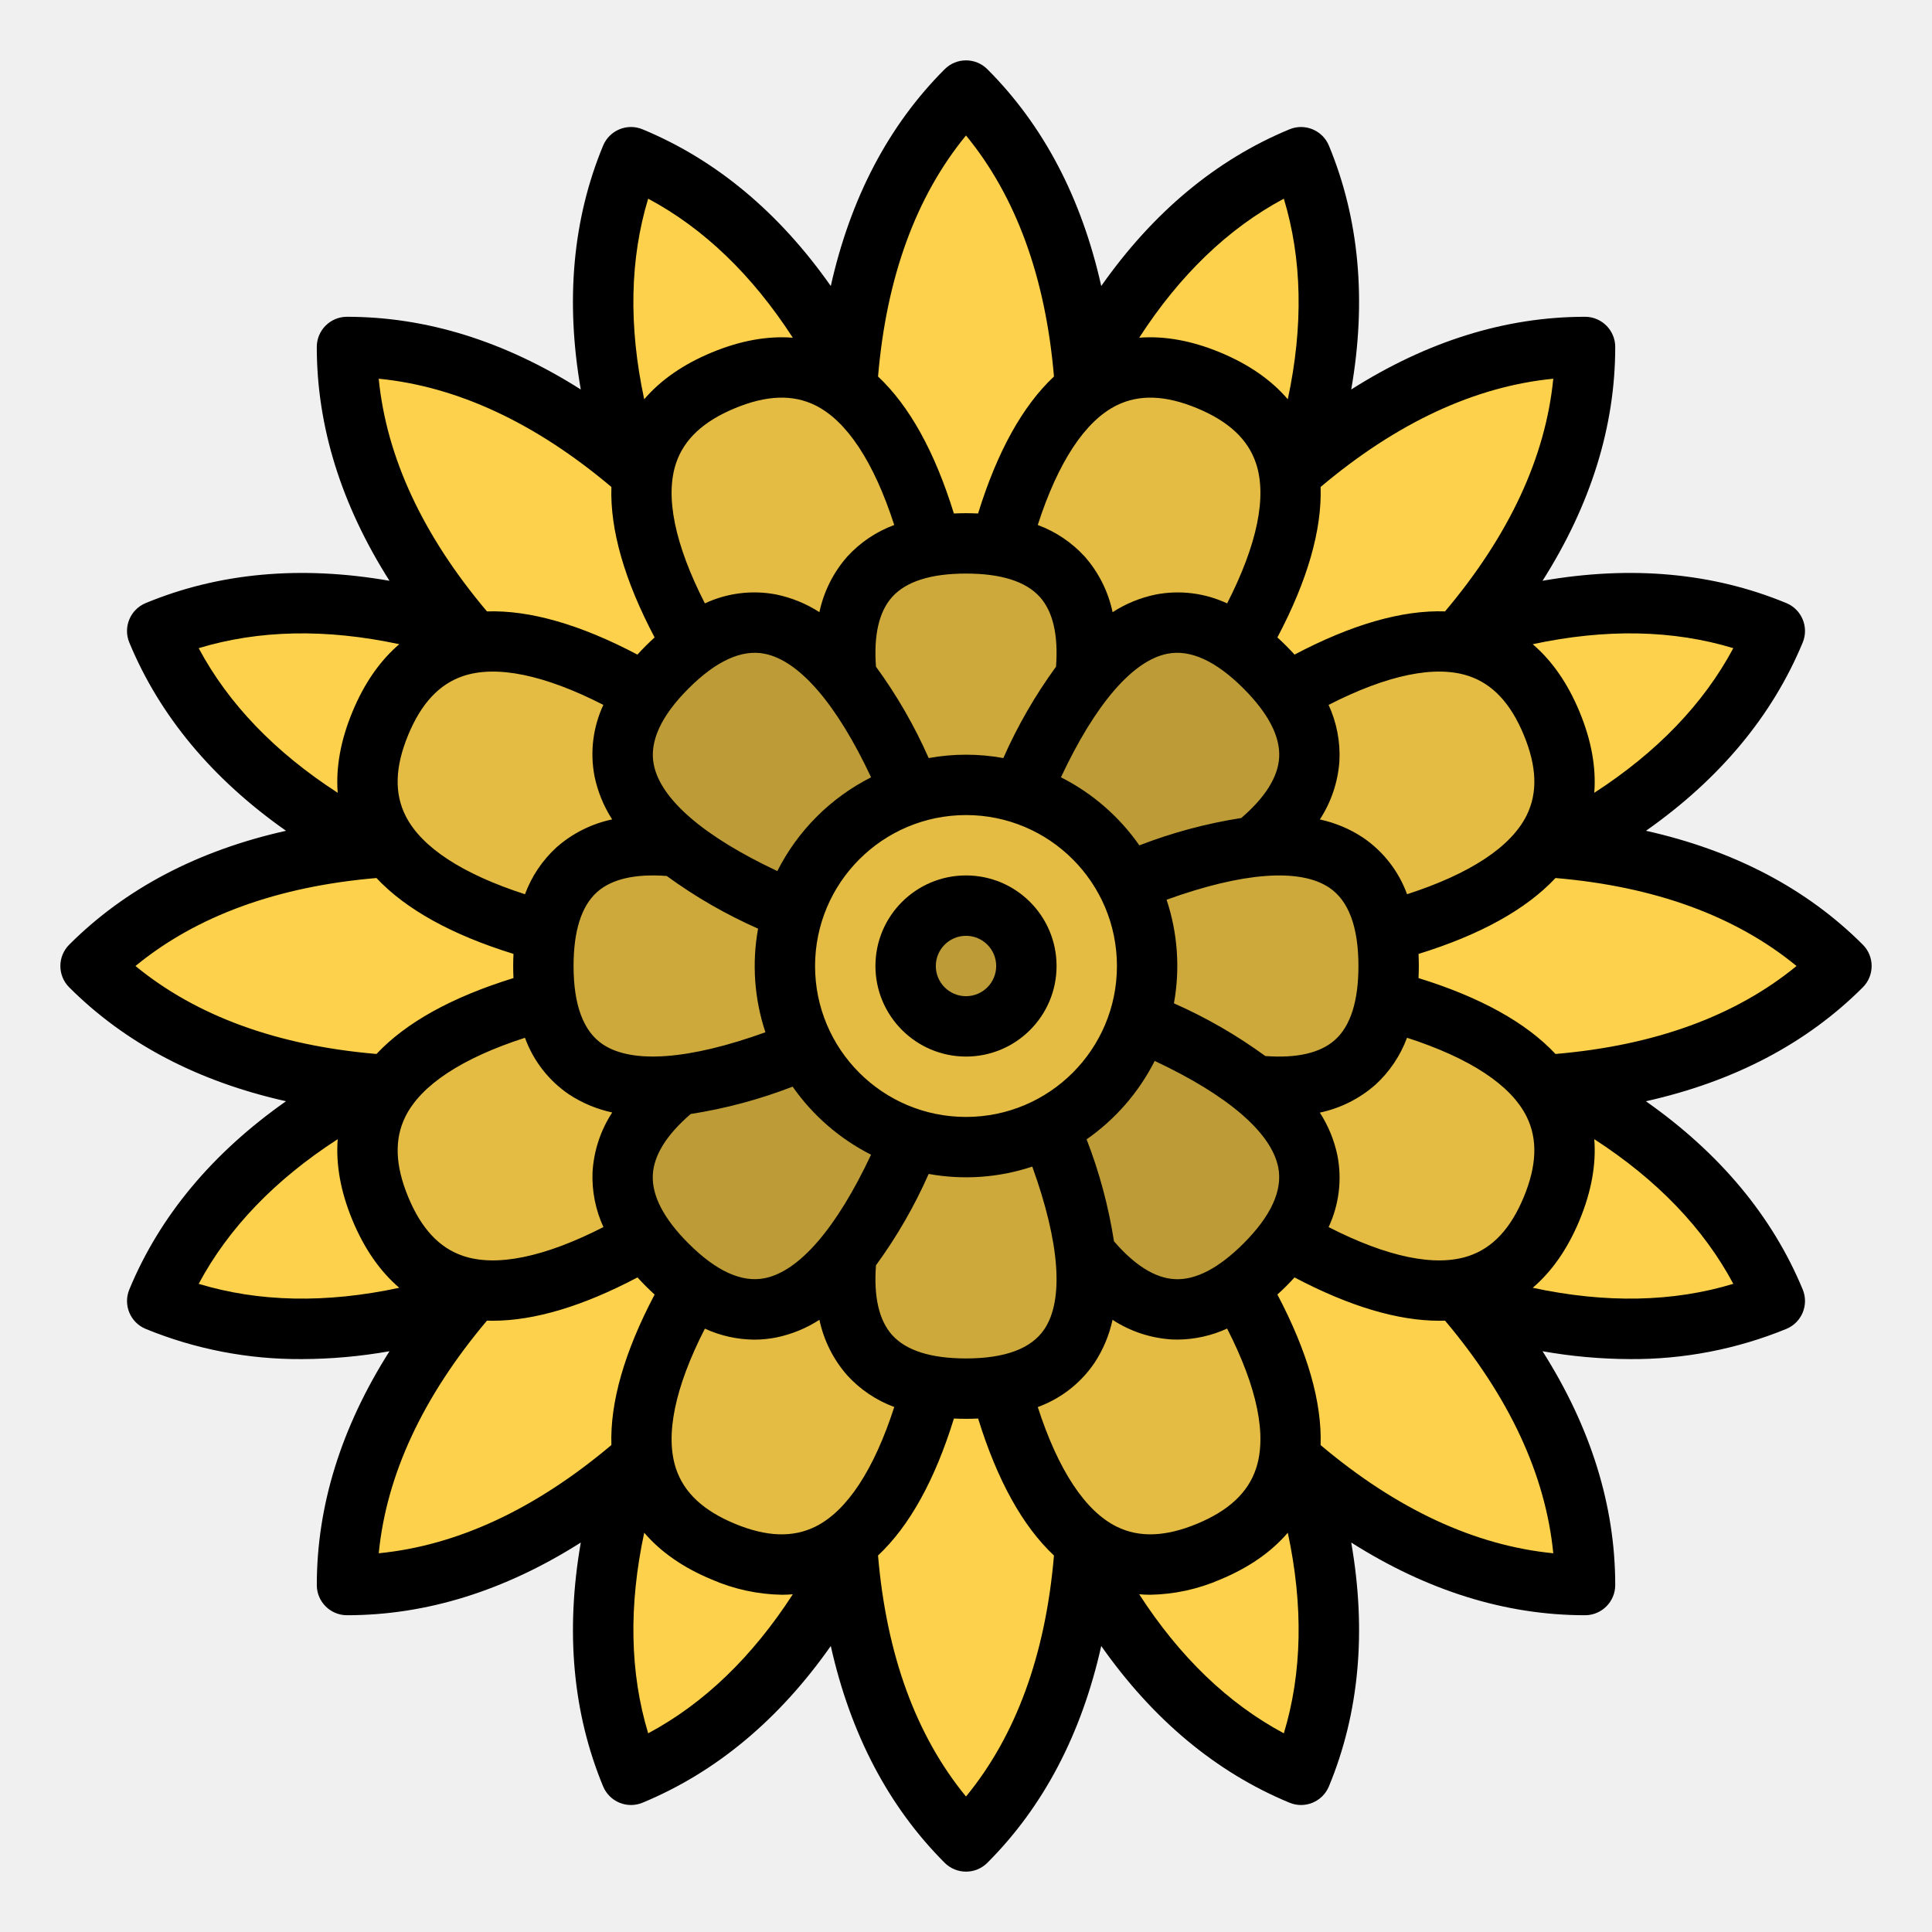
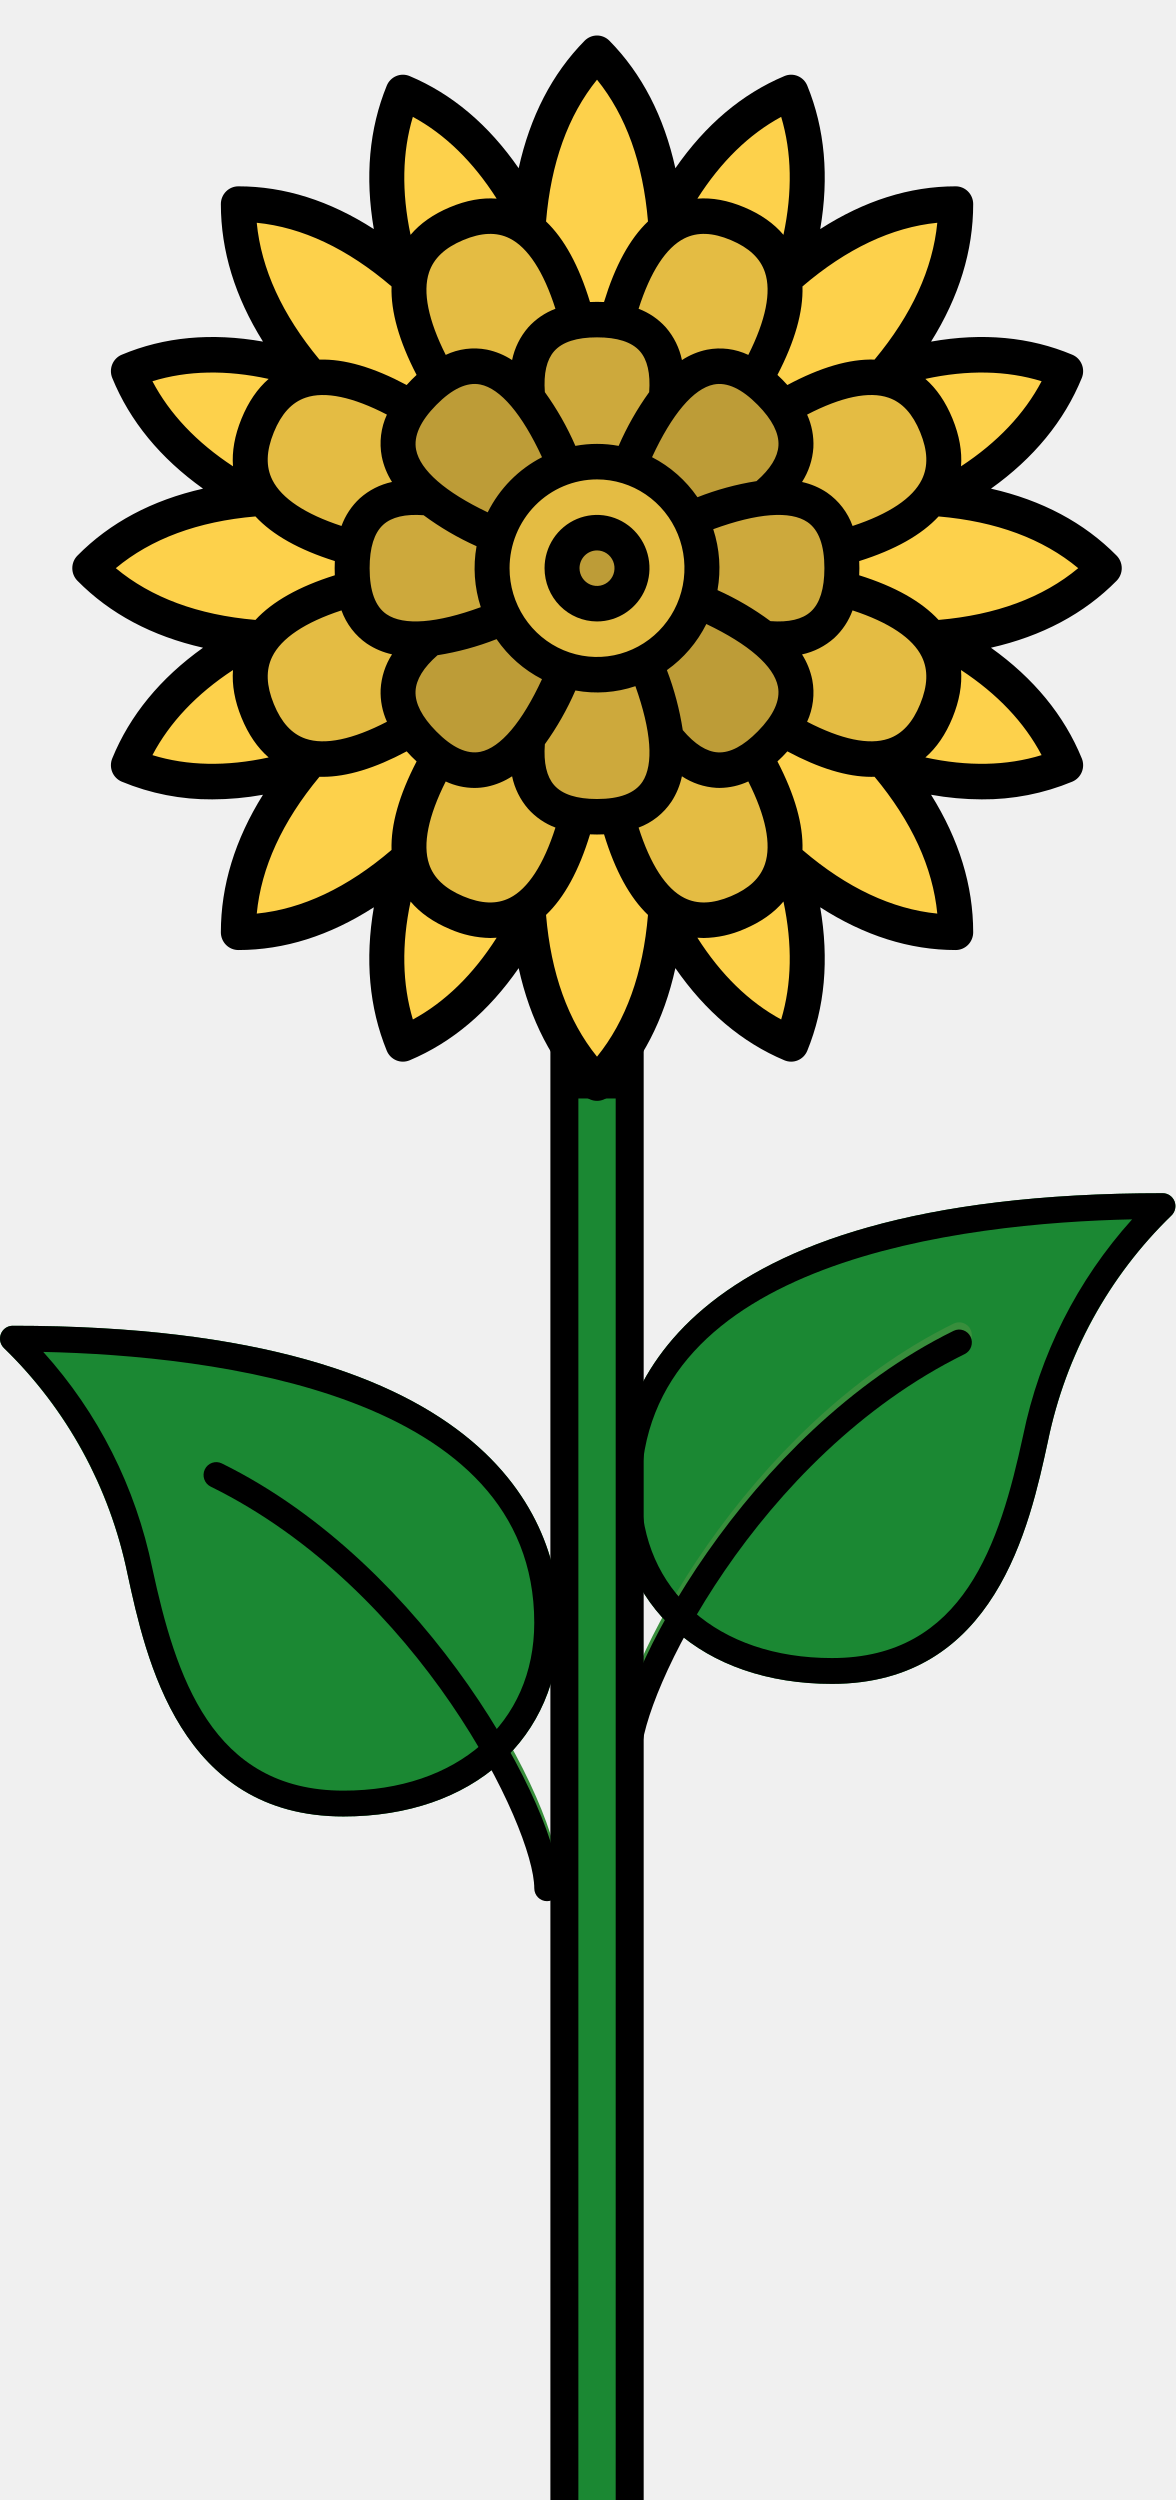
- <svg xmlns="http://www.w3.org/2000/svg" id="Filled" height="70px" viewBox="0 0 512 512" width="70px">
-   <g fill="#fdd14b">
-     <path d="m256 256s-72-160 0-232c72 72 0 232 0 232z" />
-     <path d="m256 256s62.225-164.049 164.049-164.049c0 101.824-164.049 164.049-164.049 164.049z" />
-     <path d="m256 256s160-72 232 0c-72 72-232 0-232 0z" />
-     <path d="m256 256s164.049 62.225 164.049 164.049c-101.824 0-164.049-164.049-164.049-164.049z" />
-     <path d="m256 256s72 160 0 232c-72-72 0-232 0-232z" />
-     <path d="m256 256s-62.225 164.049-164.049 164.049c0-101.824 164.049-164.049 164.049-164.049z" />
-     <path d="m256 256s-160 72-232 0c72-72 232 0 232 0z" />
-     <path d="m256 256s-164.049-62.225-164.049-164.049c101.824 0 164.049 164.049 164.049 164.049z" />
-     <path d="m256 256s-127.749-120.268-88.783-214.34c94.073 38.966 88.783 214.34 88.783 214.34z" />
-     <path d="m256 256s-5.29-175.374 88.783-214.34c38.966 94.072-88.783 214.34-88.783 214.34z" />
-     <path d="m256 256s120.268-127.749 214.34-88.783c-38.966 94.073-214.34 88.783-214.34 88.783z" />
-     <path d="m256 256s175.374-5.29 214.34 88.783c-94.072 38.966-214.34-88.783-214.34-88.783z" />
-     <path d="m256 256s127.749 120.268 88.783 214.34c-94.073-38.966-88.783-214.34-88.783-214.34z" />
-     <path d="m256 256s5.29 175.374-88.783 214.34c-38.966-94.072 88.783-214.34 88.783-214.34z" />
-     <path d="m256 256s-120.268 127.749-214.34 88.783c38.966-94.073 214.34-88.783 214.34-88.783z" />
-     <path d="m256 256s-175.374 5.29-214.34-88.783c94.072-38.966 214.34 88.783 214.34 88.783z" />
+ <svg xmlns="http://www.w3.org/2000/svg" width="63" height="134" viewBox="0 0 63 134" fill="none">
+   <g clip-path="url(#clip0)">
+     <path d="M62.95 64.382C62.845 64.124 62.596 63.955 62.32 63.955C35.865 63.955 33.002 75.087 33.002 79.874C33.002 86.084 37.66 90.256 44.593 90.256C53.349 90.256 55.183 81.798 56.167 77.254C57.125 72.627 59.437 68.404 62.801 65.135C62.996 64.937 63.055 64.641 62.95 64.382Z" fill="#1B8833" />
+     <path d="M33.683 94.409C33.306 94.409 33.001 94.099 33.001 93.717C33.001 89.601 40.03 76.397 51.113 70.945C51.452 70.779 51.86 70.922 52.024 71.266C52.187 71.611 52.047 72.025 51.707 72.191C40.516 77.697 34.365 90.482 34.365 93.717C34.365 94.099 34.059 94.409 33.683 94.409Z" fill="#388E3C" />
+     <path d="M44.593 90.256C37.66 90.256 33.002 86.084 33.002 79.874C33.002 75.087 35.859 63.955 62.32 63.955C62.598 63.955 62.849 64.128 62.953 64.389C63.056 64.652 62.992 64.953 62.792 65.148C59.413 68.42 57.123 72.605 56.17 77.247C55.184 81.798 53.351 90.256 44.593 90.256ZM60.682 65.357C51.624 65.552 34.365 67.548 34.365 79.874C34.365 85.256 38.475 88.872 44.593 88.872C51.663 88.872 53.587 82.722 54.836 76.957C55.731 72.601 57.741 68.621 60.682 65.357Z" fill="black" />
+     <path d="M33.683 94.797C33.306 94.797 33.001 94.487 33.001 94.105C33.001 89.989 40.03 76.784 51.113 71.333C51.452 71.167 51.859 71.309 52.024 71.653C52.187 71.997 52.047 72.411 51.707 72.578C40.516 78.084 34.365 90.87 34.365 94.105C34.365 94.487 34.059 94.797 33.683 94.797Z" fill="black" />
  </g>
-   <path d="m256 256s124.6-138.2 155.212-64.291-155.212 64.291-155.212 64.291z" fill="#e4bc43" />
-   <path d="m256 256s185.826-9.62 155.212 64.291-155.212-64.291-155.212-64.291z" fill="#e4bc43" />
-   <path d="m256 256s138.2 124.6 64.291 155.212-64.291-155.212-64.291-155.212z" fill="#e4bc43" />
-   <path d="m256 256s9.62 185.826-64.291 155.212 64.291-155.212 64.291-155.212z" fill="#e4bc43" />
-   <path d="m256 257.963s-124.6 138.2-155.212 64.291 155.212-64.291 155.212-64.291z" fill="#e4bc43" />
-   <path d="m256 257.963s-185.826 9.62-155.212-64.29 155.212 64.29 155.212 64.29z" fill="#e4bc43" />
-   <path d="m256 256s-138.2-124.6-64.291-155.212 64.291 155.212 64.291 155.212z" fill="#e4bc43" />
-   <path d="m256 256s-9.62-185.826 64.291-155.212-64.291 155.212-64.291 155.212z" fill="#e4bc43" />
-   <path d="m256 256s-72-112 0-112 0 112 0 112z" fill="#cda93c" />
-   <path d="m256 256s28.284-130.108 79.2-79.2-79.2 79.2-79.2 79.2z" fill="#bd9c37" />
-   <path d="m256 256s112-72 112 0-112 0-112 0z" fill="#cda93c" />
-   <path d="m256 256s130.108 28.284 79.2 79.2-79.2-79.2-79.2-79.2z" fill="#bd9c37" />
-   <path d="m256 256s72 112 0 112 0-112 0-112z" fill="#cda93c" />
-   <path d="m256 256s-28.284 130.108-79.2 79.2 79.2-79.2 79.2-79.2z" fill="#bd9c37" />
-   <path d="m256 256s-112 72-112 0 112 0 112 0z" fill="#cda93c" />
-   <path d="m256 256s-130.108-28.284-79.2-79.2 79.2 79.2 79.2 79.2z" fill="#bd9c37" />
-   <circle cx="256" cy="256" fill="#e4bc43" r="48" />
-   <circle cx="256" cy="256" fill="#bd9c37" r="16" />
-   <path d="m75.8 291.835c-19.546 13.74-33.478 30.455-41.527 49.886a8 8 0 0 0 4.33 10.452 107.306 107.306 0 0 0 41.442 8 135.019 135.019 0 0 0 23.177-2.084c-12.8 20.167-19.267 40.923-19.267 61.963a8 8 0 0 0 8 8c21.04 0 41.8-6.472 61.963-19.266-4.1 23.528-2.135 45.191 5.912 64.618a7.991 7.991 0 0 0 10.453 4.329c19.433-8.048 36.145-21.981 49.884-41.526 5.213 23.31 15.3 42.575 30.18 57.453a8 8 0 0 0 11.314 0c14.879-14.879 24.965-34.146 30.177-57.457 13.74 19.547 30.453 33.481 49.887 41.53a7.991 7.991 0 0 0 10.453-4.329c8.047-19.427 10.013-41.09 5.912-64.618 20.167 12.793 40.934 19.266 61.963 19.266a8 8 0 0 0 8-8c0-21.039-6.472-41.8-19.266-61.963a134.99 134.99 0 0 0 23.176 2.084 107.332 107.332 0 0 0 41.442-8 8 8 0 0 0 4.33-10.452c-8.049-19.431-22.006-36.138-41.554-49.878 23.322-5.21 42.6-15.3 57.48-30.186a8 8 0 0 0 0-11.314c-14.879-14.879-34.147-24.964-57.458-30.177 19.548-13.739 33.482-30.453 41.532-49.887a8 8 0 0 0 -4.33-10.452c-19.426-8.048-41.089-10.014-64.619-5.913 12.8-20.167 19.267-40.923 19.267-61.963a8 8 0 0 0 -8-8c-21.04 0-41.8 6.472-61.963 19.267 4.1-23.529 2.135-45.192-5.912-64.619a8 8 0 0 0 -10.453-4.329c-19.432 8.048-36.145 21.981-49.884 41.526-5.213-23.31-15.3-42.575-30.18-57.453a8 8 0 0 0 -11.314 0c-14.878 14.878-24.968 34.144-30.18 57.453-13.739-19.545-30.452-33.477-49.884-41.526a8 8 0 0 0 -10.457 4.33c-8.047 19.427-10.013 41.09-5.912 64.619-20.166-12.8-40.923-19.267-61.963-19.267a8 8 0 0 0 -8 8c0 21.041 6.471 41.8 19.266 61.964-23.529-4.1-45.191-2.136-64.618 5.912a8 8 0 0 0 -4.33 10.452c8.05 19.434 21.984 36.147 41.531 49.887-23.31 5.212-42.578 15.3-57.457 30.177a8 8 0 0 0 0 11.314c14.878 14.877 34.145 24.965 57.457 30.177zm-23.147 48.394c7.881-14.748 20.224-27.587 36.846-38.338-.524 6.725.766 13.9 3.9 21.462s7.289 13.54 12.412 17.925c-19.356 4.149-37.16 3.805-53.158-1.049zm104.9-134.514a33.6 33.6 0 0 0 4.679 11.439 32.391 32.391 0 0 0 -14.728 7.377 31.773 31.773 0 0 0 -8.378 12.453c-16.542-5.343-27.377-12.407-31.6-20.7-3.065-6.019-2.852-13.056.651-21.513 3.47-8.377 8.233-13.484 14.562-15.61 8.838-2.971 21.588-.322 37.158 7.641a30.9 30.9 0 0 0 -2.343 18.913zm98.447 10.285a40 40 0 1 1 -40 40 40.045 40.045 0 0 1 40-40zm-19.567-57.8c3.7-4.113 10.279-6.2 19.567-6.2s15.871 2.086 19.567 6.2c3.479 3.872 4.917 10.086 4.29 18.483a130.418 130.418 0 0 0 -13.964 24.211 55.26 55.26 0 0 0 -19.783 0 130.37 130.37 0 0 0 -13.968-24.217c-.626-8.395.813-14.607 4.291-18.477zm115.657 28.605c15.61-7.987 28.4-10.629 37.239-7.62 6.294 2.139 11.034 7.238 14.492 15.586 3.464 8.363 3.711 15.331.757 21.3-4.138 8.363-15.029 15.523-31.692 20.909a30.912 30.912 0 0 0 -11.716-15.037 33.567 33.567 0 0 0 -11.393-4.778 32.425 32.425 0 0 0 5.182-15.467 31.721 31.721 0 0 0 -2.869-14.893zm2.356 119.48a33.569 33.569 0 0 0 -4.675-11.432 32.379 32.379 0 0 0 14.767-7.423 31.792 31.792 0 0 0 8.336-12.416c16.669 5.386 27.565 12.548 31.7 20.913 2.954 5.971 2.707 12.939-.757 21.3s-8.233 13.484-14.562 15.61c-8.84 2.97-21.589.321-37.158-7.642a30.9 30.9 0 0 0 2.349-18.91zm-2.187-71.051c5.141 3.445 7.741 10.431 7.741 20.766 0 9.272-2.079 15.851-6.18 19.55-3.869 3.49-10.089 4.937-18.5 4.309a130.428 130.428 0 0 0 -24.215-13.967 55.59 55.59 0 0 0 -1.944-27.456c20.129-7.266 35.288-8.436 43.098-3.202zm-22.72 94.3c-6.553 6.553-12.67 9.742-18.184 9.454-5.207-.264-10.63-3.64-16.138-10.034a130.33 130.33 0 0 0 -7.253-27.017 56.368 56.368 0 0 0 18.042-20.781c19.382 9.1 30.922 18.99 32.743 28.22 1.196 6.073-1.902 12.855-9.21 20.163zm9.448-128.782c-.306 5.177-3.687 10.561-10.038 16.027a130.537 130.537 0 0 0 -27.007 7.251 56.383 56.383 0 0 0 -20.781-18.041c9.094-19.378 18.982-30.915 28.212-32.741 6.07-1.2 12.855 1.9 20.166 9.208 6.597 6.602 9.775 12.757 9.448 18.301zm-62.221 151.5c-3.444 5.148-10.431 7.748-20.766 7.748-9.287 0-15.871-2.086-19.567-6.2-3.479-3.872-4.918-10.086-4.29-18.483a130.417 130.417 0 0 0 13.965-24.211 55.59 55.59 0 0 0 27.456-1.944c7.266 20.128 8.436 35.285 3.202 43.097zm-45.927-46.253c-9.1 19.382-18.99 30.922-28.22 32.743-6.067 1.2-12.85-1.9-20.158-9.21-6.538-6.532-9.72-12.632-9.461-18.132.25-5.218 3.633-10.656 10.045-16.179a130.433 130.433 0 0 0 27.011-7.248 56.386 56.386 0 0 0 20.783 18.033zm-24.839-75.16c-19.383-9.1-30.924-18.99-32.744-28.22-1.2-6.068 1.9-12.85 9.21-20.158 7.29-7.291 14.056-10.4 20.112-9.219 9.229 1.789 19.158 13.343 28.269 32.751a56.355 56.355 0 0 0 -24.847 24.846zm-29.314 1.3a130.372 130.372 0 0 0 24.212 13.965 55.59 55.59 0 0 0 1.944 27.456c-20.127 7.266-35.286 8.441-43.095 3.2-5.147-3.439-7.747-10.425-7.747-20.76 0-9.287 2.086-15.871 6.2-19.567 3.871-3.478 10.083-4.917 18.481-4.291zm-25.85 57.913a33.615 33.615 0 0 0 11.408 4.762 32.353 32.353 0 0 0 -5.216 15.813 31.816 31.816 0 0 0 2.888 14.561c-15.623 7.991-28.427 10.632-37.263 7.618-6.282-2.146-11.015-7.242-14.469-15.58-3.464-8.364-3.711-15.333-.756-21.305 4.139-8.361 15.03-15.521 31.691-20.9a30.906 30.906 0 0 0 11.712 15.034zm11.194 92.893c-20.174 17.01-40.862 26.644-61.66 28.688 2.043-20.8 11.674-41.48 28.679-61.65.5.016 1 .028 1.513.028 11.058 0 23.905-3.847 38.379-11.483.71.776 1.439 1.55 2.211 2.323s1.552 1.506 2.33 2.217c-7.982 15.141-11.824 28.49-11.457 39.88zm9.746 76.4c-4.855-16-5.2-33.8-1.05-53.156 4.385 5.122 10.368 9.281 17.926 12.412a48.521 48.521 0 0 0 18.549 4.026c.978 0 1.944-.051 2.9-.126-10.752 16.62-23.585 28.967-38.33 36.846zm44.3-54.769c-5.97 2.953-12.939 2.707-21.3-.757s-13.466-8.217-15.6-14.529c-2.987-8.837-.35-21.6 7.622-37.187a31.969 31.969 0 0 0 13.09 2.916 30.007 30.007 0 0 0 5.83-.575 33.58 33.58 0 0 0 11.44-4.68 32.372 32.372 0 0 0 7.378 14.728 31.78 31.78 0 0 0 12.454 8.38c-5.39 16.672-12.552 27.568-20.917 31.706zm39.924 71.524c-13.257-16.149-21.075-37.59-23.313-63.876 8.318-7.8 15.052-19.945 20.113-36.3 1.048.046 2.11.078 3.2.078s2.162-.028 3.213-.075c5.058 16.349 11.787 28.5 20.1 36.3-2.235 26.287-10.053 47.725-23.313 63.873zm19.021-103.217a30.91 30.91 0 0 0 15.034-11.716 33.568 33.568 0 0 0 4.78-11.4 32.367 32.367 0 0 0 15.709 5.2q.756.037 1.511.038a32.16 32.16 0 0 0 13.145-2.922c7.98 15.6 10.617 28.37 7.626 37.21-2.135 6.309-7.237 11.059-15.6 14.522s-15.3 3.711-21.268.774c-8.37-4.118-15.545-15.024-20.937-31.704zm65.208 86.462c-14.746-7.879-27.578-20.227-38.329-36.845.96.075 1.926.126 2.905.126a48.528 48.528 0 0 0 18.548-4.025c7.558-3.131 13.541-7.29 17.926-12.413 4.148 19.355 3.805 37.16-1.05 53.159zm71.406-47.712c-20.717-2.038-41.345-11.593-61.436-28.48-.075-.063-.149-.129-.224-.193.371-11.394-3.466-24.748-11.452-39.892.778-.711 1.555-1.442 2.33-2.216s1.5-1.544 2.212-2.318c14.484 7.639 27.325 11.478 38.384 11.478.506 0 1.006-.012 1.5-.028 17.009 20.171 26.642 40.857 28.686 61.651zm47.712-71.406c-16 4.855-33.8 5.2-53.156 1.05 5.122-4.385 9.281-10.367 12.412-17.926s4.421-14.734 3.9-21.458c16.617 10.752 28.964 23.589 36.844 38.336zm16.753-84.227c-16.15 13.258-37.591 21.074-63.877 23.312-7.8-8.317-19.945-15.051-36.3-20.111.047-1.049.079-2.111.079-3.2s-.028-2.154-.074-3.2c16.359-5.061 28.506-11.8 36.3-20.115 26.29 2.236 47.725 10.056 63.872 23.314zm-16.755-84.229c-7.88 14.746-20.227 27.579-36.845 38.329.522-6.722-.768-13.893-3.9-21.453s-7.29-13.541-12.413-17.926c19.357-4.149 37.162-3.805 53.16 1.05zm-109.37-42.718c20.174-17.011 40.863-26.645 61.66-28.689-2.043 20.8-11.676 41.484-28.684 61.657-11.393-.369-24.745 3.468-39.883 11.453-.711-.777-1.442-1.554-2.215-2.328s-1.551-1.509-2.328-2.22c7.981-15.136 11.817-28.484 11.45-39.873zm-9.746-76.4c4.855 16 5.2 33.8 1.049 53.156-4.384-5.122-10.367-9.281-17.925-12.412s-14.731-4.421-21.453-3.9c10.751-16.617 23.583-28.965 38.329-36.844zm-44.3 54.769c5.972-2.953 12.941-2.706 21.3.757s13.466 8.217 15.6 14.529c2.987 8.838.349 21.6-7.625 37.195a30.922 30.922 0 0 0 -18.935-2.346 33.567 33.567 0 0 0 -11.422 4.677 32.372 32.372 0 0 0 -7.378-14.728 31.78 31.78 0 0 0 -12.454-8.38c5.385-16.67 12.547-27.565 20.911-31.704zm-39.929-71.522c13.258 16.149 21.075 37.59 23.313 63.876-8.318 7.8-15.052 19.946-20.112 36.305-1.049-.047-2.111-.079-3.2-.079s-2.159.032-3.211.079c-5.058-16.349-11.786-28.5-20.1-36.3 2.234-26.291 10.051-47.733 23.31-63.881zm-19.018 103.227a31.771 31.771 0 0 0 -12.45 8.379 32.382 32.382 0 0 0 -7.378 14.724 33.522 33.522 0 0 0 -11.535-4.7 30.928 30.928 0 0 0 -18.819 2.37c-7.974-15.59-10.612-28.355-7.625-37.193 2.133-6.312 7.236-11.064 15.6-14.529 8.346-3.456 15.3-3.71 21.266-.775 8.371 4.125 15.549 15.037 20.941 31.724zm-65.211-86.474c14.746 7.88 27.579 20.228 38.33 36.846-6.723-.522-13.894.768-21.454 3.9s-13.541 7.29-17.926 12.412c-4.148-19.355-3.805-37.159 1.05-53.158zm-71.406 47.711c20.8 2.044 41.486 11.679 61.66 28.688-.367 11.39 3.469 24.738 11.45 39.873-.777.711-1.553 1.447-2.328 2.221s-1.511 1.553-2.223 2.331c-15.139-7.981-28.487-11.816-39.876-11.448-17.013-20.176-26.639-40.865-28.683-61.665zm-47.712 71.407c16-4.854 33.8-5.2 53.156-1.049-5.123 4.384-9.281 10.367-12.412 17.925s-4.422 14.731-3.9 21.452c-16.618-10.751-28.965-23.583-36.844-38.328zm47.115 60.914c7.794 8.311 19.945 15.04 36.311 20.109-.047 1.05-.079 2.114-.079 3.206s.028 2.154.074 3.2c-16.357 5.06-28.5 11.794-36.3 20.112-26.289-2.236-47.726-10.052-63.874-23.312 16.147-13.258 37.582-21.077 63.868-23.315z" />
-   <path d="m256 280a24 24 0 1 0 -24-24 24.027 24.027 0 0 0 24 24zm0-32a8 8 0 1 1 -8 8 8.009 8.009 0 0 1 8-8z" />
+   <path d="M29.319 101.515C29.695 101.515 30.001 101.205 30.001 100.823C30.001 96.707 22.971 83.503 11.889 78.051C11.55 77.885 11.142 78.028 10.978 78.372C10.815 78.717 10.955 79.131 11.294 79.297C22.486 84.802 28.637 97.588 28.637 100.823C28.637 101.205 28.943 101.515 29.319 101.515Z" fill="#388E3C" />
+   <path d="M0.052 71.488C0.157 71.23 0.406 71.061 0.682 71.061C27.136 71.061 30 82.193 30 86.98C30 93.19 25.342 97.362 18.409 97.362C9.653 97.362 7.819 88.904 6.834 84.359C5.877 79.733 3.564 75.51 0.2 72.241C0.005 72.043 -0.053 71.747 0.052 71.488Z" fill="#1B8833" />
+   <path d="M18.409 97.362C25.342 97.362 30 93.19 30 86.98C30 82.193 27.143 71.061 0.682 71.061C0.404 71.061 0.153 71.234 0.049 71.495C-0.055 71.758 0.009 72.059 0.21 72.254C3.589 75.526 5.879 79.711 6.832 84.353C7.818 88.904 9.65 97.362 18.409 97.362ZM2.319 72.463C11.378 72.658 28.636 74.654 28.636 86.98C28.636 92.362 24.526 95.978 18.409 95.978C11.339 95.978 9.414 89.828 8.165 84.063C7.271 79.707 5.261 75.727 2.319 72.463Z" fill="black" />
+   <path d="M29.319 101.903C29.695 101.903 30.001 101.593 30.001 101.211C30.001 97.095 22.971 83.89 11.889 78.439C11.55 78.273 11.143 78.415 10.978 78.759C10.815 79.103 10.955 79.517 11.294 79.683C22.486 85.19 28.637 97.976 28.637 101.211C28.637 101.593 28.943 101.903 29.319 101.903Z" fill="black" />
+   <path d="M32.001 54.818L32.001 134" stroke="black" stroke-width="5" />
+   <line x1="32.001" y1="134" x2="32.001" y2="58.879" stroke="#1B8833" stroke-width="2" />
+   <path d="M32 30.454C32 30.454 23.562 11.421 32 2.855C40.438 11.421 32 30.454 32 30.454Z" fill="#FDD14B" />
+   <path d="M32 30.454C32 30.454 39.292 10.939 51.224 10.939C51.224 23.052 32 30.454 32 30.454V30.454Z" fill="#FDD14B" />
+   <path d="M32 30.454C32 30.454 50.75 21.889 59.188 30.454C50.75 39.02 32 30.454 32 30.454Z" fill="#FDD14B" />
+   <path d="M32 30.454C32 30.454 51.224 37.857 51.224 49.97C39.292 49.97 32 30.454 32 30.454V30.454Z" fill="#FDD14B" />
+   <path d="M32 30.454C32 30.454 40.438 49.489 32 58.054C23.562 49.489 32 30.454 32 30.454Z" fill="#FDD14B" />
+   <path d="M32 30.454C32 30.454 24.708 49.97 12.775 49.97C12.775 37.857 32 30.454 32 30.454V30.454Z" fill="#FDD14B" />
+   <path d="M32 30.454C32 30.454 13.25 39.02 4.812 30.454C13.25 21.889 32 30.454 32 30.454Z" fill="#FDD14B" />
+   <path d="M32 30.454C32 30.454 12.775 23.052 12.775 10.939C24.708 10.939 32 30.454 32 30.454Z" fill="#FDD14B" />
+   <path d="M32 30.454C32 30.454 17.029 16.147 21.596 4.956C32.62 9.592 32 30.454 32 30.454Z" fill="#FDD14B" />
+   <path d="M32 30.454C32 30.454 31.38 9.592 42.404 4.956C46.971 16.147 32 30.454 32 30.454Z" fill="#FDD14B" />
+   <path d="M32 30.454C32 30.454 46.094 15.257 57.118 19.893C52.552 31.084 32 30.454 32 30.454Z" fill="#FDD14B" />
+   <path d="M32 30.454C32 30.454 52.552 29.825 57.118 41.016C46.094 45.652 32 30.454 32 30.454Z" fill="#FDD14B" />
+   <path d="M32 30.454C32 30.454 46.971 44.762 42.404 55.953C31.38 51.318 32 30.454 32 30.454Z" fill="#FDD14B" />
+   <path d="M32 30.454C32 30.454 32.62 51.318 21.596 55.953C17.029 44.762 32 30.454 32 30.454Z" fill="#FDD14B" />
+   <path d="M32 30.454C32 30.454 17.906 45.652 6.882 41.016C11.448 29.825 32 30.454 32 30.454Z" fill="#FDD14B" />
+   <path d="M32 30.454C32 30.454 11.448 31.084 6.882 19.893C17.906 15.257 32 30.454 32 30.454Z" fill="#FDD14B" />
+   <path d="M32 30.454C32 30.454 46.602 14.014 50.189 22.806C53.776 31.599 32 30.454 32 30.454Z" fill="#E4BC43" />
+   <path d="M32 30.454C32 30.454 53.776 29.31 50.189 38.103C46.601 46.895 32 30.454 32 30.454Z" fill="#E4BC43" />
+   <path d="M32 30.454C32 30.454 48.195 45.277 39.534 48.919C30.873 52.561 32 30.454 32 30.454Z" fill="#E4BC43" />
+   <path d="M32 30.454C32 30.454 33.127 52.561 24.466 48.919C15.805 45.277 32 30.454 32 30.454Z" fill="#E4BC43" />
+   <path d="M32 30.688C32 30.688 17.398 47.129 13.811 38.336C10.224 29.544 32 30.688 32 30.688Z" fill="#E4BC43" />
+   <path d="M32 30.688C32 30.688 10.223 31.832 13.811 23.04C17.399 14.247 32 30.688 32 30.688Z" fill="#E4BC43" />
+   <path d="M32 30.454C32 30.454 15.805 15.632 24.466 11.99C33.127 8.348 32 30.454 32 30.454Z" fill="#E4BC43" />
+   <path d="M32 30.454C32 30.454 30.873 8.348 39.534 11.99C48.196 15.632 32 30.454 32 30.454Z" fill="#E4BC43" />
+   <path d="M32 30.454C32 30.454 23.562 17.131 32 17.131C40.438 17.131 32 30.454 32 30.454Z" fill="#CDA93C" />
+   <path d="M32 30.454C32 30.454 35.315 14.976 41.281 21.033C47.248 27.089 32 30.454 32 30.454Z" fill="#BD9C37" />
+   <path d="M32 30.454C32 30.454 45.125 21.889 45.125 30.454C45.125 39.02 32 30.454 32 30.454Z" fill="#CDA93C" />
+   <path d="M32 30.454C32 30.454 47.247 33.819 41.281 39.876C35.316 45.934 32 30.454 32 30.454Z" fill="#BD9C37" />
+   <path d="M32 30.454C32 30.454 40.438 43.778 32 43.778C23.562 43.778 32 30.454 32 30.454Z" fill="#CDA93C" />
+   <path d="M32 30.454C32 30.454 28.686 45.933 22.719 39.876C16.752 33.82 32 30.454 32 30.454Z" fill="#BD9C37" />
+   <path d="M32 30.454C32 30.454 18.875 39.02 18.875 30.454C18.875 21.889 32 30.454 32 30.454Z" fill="#CDA93C" />
+   <path d="M32 30.454C32 30.454 16.753 27.09 22.719 21.033C28.684 14.976 32 30.454 32 30.454Z" fill="#BD9C37" />
+   <path d="M32 36.165C35.107 36.165 37.625 33.608 37.625 30.454C37.625 27.301 35.107 24.744 32 24.744C28.893 24.744 26.375 27.301 26.375 30.454C26.375 33.608 28.893 36.165 32 36.165Z" fill="#E4BC43" />
+   <path d="M32 32.358C33.035 32.358 33.875 31.506 33.875 30.454C33.875 29.403 33.035 28.551 32 28.551C30.965 28.551 30.125 29.403 30.125 30.454C30.125 31.506 30.965 32.358 32 32.358Z" fill="#BD9C37" />
+   <path d="M10.883 34.718C8.592 36.352 6.96 38.341 6.016 40.652C5.921 40.885 5.921 41.147 6.016 41.381C6.112 41.614 6.294 41.799 6.524 41.896C8.065 42.536 9.715 42.86 11.38 42.847C12.291 42.844 13.2 42.761 14.096 42.599C12.596 44.998 11.838 47.468 11.838 49.971C11.838 50.223 11.937 50.465 12.113 50.644C12.289 50.822 12.527 50.922 12.776 50.922C15.242 50.922 17.674 50.153 20.037 48.63C19.557 51.429 19.787 54.007 20.73 56.318C20.777 56.433 20.846 56.538 20.933 56.627C21.02 56.715 21.123 56.785 21.237 56.833C21.351 56.881 21.473 56.906 21.596 56.905C21.719 56.905 21.841 56.881 21.955 56.833C24.232 55.875 26.191 54.218 27.801 51.892C28.412 54.666 29.594 56.957 31.337 58.727C31.425 58.816 31.528 58.886 31.642 58.934C31.755 58.981 31.877 59.006 32.001 59.006C32.124 59.006 32.245 58.981 32.359 58.934C32.473 58.886 32.576 58.816 32.663 58.727C34.407 56.957 35.589 54.665 36.2 51.892C37.81 54.217 39.769 55.875 42.046 56.833C42.16 56.881 42.282 56.905 42.405 56.905C42.528 56.906 42.65 56.881 42.764 56.833C42.877 56.785 42.981 56.715 43.068 56.627C43.155 56.538 43.224 56.433 43.271 56.318C44.214 54.007 44.444 51.429 43.964 48.63C46.327 50.152 48.761 50.922 51.225 50.922C51.474 50.922 51.712 50.822 51.888 50.644C52.064 50.465 52.163 50.223 52.163 49.971C52.163 47.468 51.404 44.998 49.905 42.599C50.801 42.761 51.71 42.844 52.621 42.847C54.286 42.859 55.936 42.536 57.477 41.896C57.707 41.799 57.889 41.614 57.984 41.381C58.08 41.147 58.08 40.885 57.985 40.652C57.041 38.341 55.406 36.353 53.115 34.718C55.848 34.099 58.107 32.898 59.851 31.128C59.938 31.039 60.007 30.934 60.054 30.819C60.101 30.703 60.126 30.579 60.126 30.454C60.126 30.33 60.101 30.206 60.054 30.09C60.007 29.975 59.938 29.87 59.851 29.782C58.107 28.012 55.849 26.812 53.117 26.192C55.408 24.557 57.041 22.569 57.985 20.257C58.08 20.024 58.08 19.762 57.984 19.529C57.889 19.295 57.707 19.11 57.477 19.014C55.201 18.056 52.662 17.822 49.905 18.31C51.405 15.911 52.163 13.442 52.163 10.939C52.163 10.686 52.064 10.444 51.888 10.266C51.712 10.087 51.474 9.987 51.225 9.987C48.759 9.987 46.327 10.757 43.964 12.279C44.444 9.48 44.214 6.903 43.271 4.592C43.224 4.476 43.155 4.371 43.068 4.283C42.981 4.195 42.877 4.125 42.763 4.077C42.65 4.029 42.528 4.004 42.405 4.004C42.282 4.004 42.16 4.029 42.046 4.077C39.769 5.034 37.81 6.692 36.2 9.017C35.589 6.244 34.407 3.952 32.663 2.182C32.576 2.094 32.473 2.024 32.359 1.976C32.245 1.928 32.124 1.903 32.001 1.903C31.877 1.903 31.755 1.928 31.642 1.976C31.528 2.024 31.425 2.094 31.337 2.182C29.594 3.952 28.412 6.244 27.801 9.017C26.191 6.692 24.232 5.034 21.955 4.077C21.841 4.029 21.719 4.004 21.596 4.004C21.473 4.004 21.351 4.029 21.237 4.077C21.123 4.124 21.02 4.195 20.933 4.283C20.846 4.371 20.777 4.476 20.73 4.592C19.787 6.903 19.556 9.48 20.037 12.279C17.674 10.757 15.241 9.987 12.775 9.987C12.527 9.987 12.288 10.088 12.113 10.266C11.937 10.444 11.838 10.687 11.838 10.939C11.838 13.442 12.596 15.912 14.096 18.31C11.338 17.823 8.8 18.056 6.523 19.014C6.294 19.11 6.111 19.296 6.016 19.529C5.921 19.762 5.921 20.024 6.016 20.257C6.959 22.569 8.592 24.557 10.883 26.192C8.151 26.812 5.893 28.012 4.15 29.782C4.063 29.87 3.993 29.975 3.946 30.09C3.899 30.206 3.875 30.33 3.875 30.455C3.875 30.58 3.899 30.703 3.946 30.819C3.993 30.934 4.063 31.039 4.15 31.128C5.893 32.898 8.151 34.098 10.883 34.718V34.718ZM8.17 40.475C9.094 38.72 10.54 37.193 12.488 35.914C12.427 36.714 12.578 37.568 12.945 38.467C13.312 39.367 13.799 40.078 14.4 40.599C12.131 41.093 10.045 41.052 8.17 40.475V40.475ZM20.463 24.473C20.562 24.957 20.747 25.418 21.012 25.833C20.371 25.97 19.777 26.272 19.286 26.711C18.846 27.118 18.51 27.626 18.304 28.192C16.365 27.557 15.096 26.716 14.601 25.73C14.242 25.014 14.267 24.177 14.677 23.171C15.084 22.174 15.642 21.567 16.384 21.314C17.419 20.96 18.913 21.275 20.738 22.223C20.415 22.924 20.319 23.712 20.463 24.473H20.463ZM32 25.696C32.927 25.696 33.833 25.975 34.604 26.498C35.375 27.021 35.976 27.764 36.331 28.634C36.685 29.503 36.778 30.46 36.597 31.383C36.417 32.306 35.97 33.154 35.315 33.819C34.659 34.485 33.824 34.938 32.914 35.122C32.005 35.305 31.063 35.211 30.206 34.851C29.35 34.491 28.618 33.881 28.102 33.098C27.587 32.316 27.312 31.396 27.312 30.454C27.314 29.193 27.808 27.983 28.687 27.091C29.566 26.199 30.757 25.697 32 25.696V25.696ZM29.707 18.82C30.141 18.331 30.912 18.082 32 18.082C33.088 18.082 33.86 18.331 34.293 18.82C34.701 19.281 34.869 20.02 34.796 21.019C34.15 21.916 33.602 22.882 33.159 23.899C32.393 23.757 31.608 23.757 30.841 23.899C30.399 22.882 29.85 21.916 29.204 21.018C29.131 20.019 29.299 19.28 29.707 18.82V18.82ZM43.261 22.223C45.09 21.273 46.589 20.958 47.624 21.316C48.362 21.571 48.917 22.177 49.323 23.171C49.729 24.165 49.758 24.994 49.411 25.704C48.927 26.699 47.65 27.551 45.698 28.192C45.437 27.464 44.956 26.838 44.325 26.403C43.918 26.131 43.465 25.939 42.989 25.835C43.343 25.284 43.552 24.651 43.597 23.995C43.627 23.385 43.512 22.777 43.261 22.223V22.223ZM43.537 36.437C43.438 35.953 43.253 35.492 42.989 35.077C43.631 34.939 44.227 34.635 44.719 34.194C45.156 33.787 45.491 33.281 45.696 32.717C47.65 33.357 48.926 34.209 49.411 35.204C49.757 35.915 49.728 36.744 49.322 37.738C48.916 38.733 48.358 39.342 47.616 39.595C46.58 39.949 45.086 39.633 43.261 38.686C43.584 37.984 43.681 37.197 43.537 36.437V36.437ZM43.28 27.984C43.883 28.394 44.188 29.225 44.188 30.454C44.188 31.558 43.944 32.34 43.463 32.78C43.01 33.196 42.281 33.368 41.295 33.293C40.411 32.637 39.459 32.08 38.458 31.631C38.653 30.54 38.574 29.417 38.23 28.365C40.589 27.501 42.365 27.361 43.28 27.984V27.984ZM40.618 39.202C39.85 39.982 39.133 40.361 38.487 40.327C37.877 40.296 37.241 39.894 36.596 39.133C36.427 38.034 36.142 36.957 35.746 35.919C36.641 35.285 37.367 34.436 37.86 33.447C40.131 34.53 41.484 35.706 41.697 36.804C41.837 37.527 41.474 38.334 40.618 39.203V39.202ZM41.725 23.882C41.689 24.498 41.293 25.138 40.549 25.789C39.466 25.96 38.405 26.25 37.384 26.651C36.759 25.743 35.922 25.005 34.949 24.505C36.014 22.2 37.173 20.827 38.255 20.61C38.966 20.467 39.761 20.836 40.618 21.706C41.391 22.491 41.763 23.223 41.725 23.883V23.882ZM34.434 41.905C34.03 42.517 33.211 42.827 32 42.827C30.912 42.827 30.14 42.579 29.707 42.089C29.299 41.629 29.131 40.889 29.204 39.89C29.85 38.993 30.398 38.027 30.841 37.01C31.915 37.208 33.022 37.129 34.058 36.779C34.91 39.173 35.047 40.977 34.434 41.906V41.905ZM29.051 36.403C27.985 38.708 26.826 40.081 25.744 40.298C25.033 40.441 24.239 40.072 23.382 39.202C22.616 38.425 22.243 37.699 22.273 37.045C22.303 36.424 22.699 35.777 23.451 35.12C24.533 34.949 25.594 34.66 26.616 34.258C27.241 35.166 28.078 35.904 29.051 36.403V36.403ZM26.141 27.461C23.869 26.379 22.517 25.202 22.303 24.104C22.163 23.382 22.526 22.576 23.383 21.706C24.237 20.839 25.03 20.469 25.74 20.609C26.821 20.822 27.985 22.197 29.052 24.506C27.796 25.151 26.776 26.186 26.141 27.461V27.461ZM22.705 27.616C23.59 28.271 24.541 28.828 25.543 29.277C25.348 30.368 25.426 31.491 25.77 32.544C23.412 33.408 21.636 33.548 20.72 32.924C20.117 32.515 19.812 31.684 19.812 30.454C19.812 29.35 20.057 28.567 20.539 28.127C20.993 27.713 21.721 27.542 22.705 27.616L22.705 27.616ZM19.676 34.505C20.083 34.777 20.537 34.969 21.013 35.072C20.651 35.634 20.44 36.283 20.402 36.953C20.378 37.55 20.494 38.143 20.74 38.685C18.909 39.636 17.409 39.95 16.373 39.592C15.637 39.336 15.083 38.73 14.678 37.738C14.272 36.743 14.243 35.914 14.589 35.204C15.074 34.209 16.351 33.357 18.303 32.717C18.564 33.445 19.044 34.071 19.675 34.506L19.676 34.505ZM20.988 45.556C18.624 47.58 16.199 48.726 13.762 48.969C14.002 46.495 15.13 44.035 17.123 41.635C17.181 41.637 17.24 41.638 17.3 41.638C18.596 41.638 20.102 41.181 21.798 40.272C21.881 40.365 21.966 40.457 22.057 40.549C22.147 40.641 22.239 40.728 22.33 40.812C21.395 42.614 20.944 44.202 20.987 45.557L20.988 45.556ZM22.13 54.645C21.561 52.742 21.521 50.624 22.007 48.322C22.521 48.931 23.222 49.426 24.108 49.798C24.794 50.101 25.533 50.264 26.281 50.277C26.396 50.277 26.509 50.271 26.621 50.262C25.361 52.239 23.857 53.708 22.129 54.645L22.13 54.645ZM27.321 48.13C26.622 48.481 25.805 48.452 24.825 48.04C23.846 47.627 23.247 47.062 22.997 46.311C22.647 45.26 22.956 43.742 23.89 41.887C24.372 42.112 24.895 42.23 25.424 42.234C25.654 42.234 25.883 42.211 26.108 42.166C26.584 42.066 27.039 41.877 27.448 41.609C27.583 42.259 27.881 42.862 28.313 43.361C28.714 43.807 29.214 44.149 29.772 44.358C29.141 46.341 28.301 47.638 27.321 48.13L27.321 48.13ZM32 56.638C30.446 54.717 29.53 52.166 29.268 49.039C30.243 48.111 31.032 46.667 31.625 44.721C31.748 44.727 31.872 44.73 32 44.73C32.128 44.73 32.253 44.727 32.377 44.721C32.969 46.666 33.758 48.112 34.732 49.04C34.47 52.167 33.554 54.717 32 56.638V56.638ZM34.229 44.359C34.946 44.095 35.563 43.607 35.991 42.965C36.259 42.553 36.449 42.093 36.551 41.609C37.101 41.974 37.736 42.187 38.392 42.228C38.451 42.231 38.51 42.232 38.569 42.233C39.101 42.228 39.626 42.11 40.109 41.885C41.044 43.741 41.354 45.26 41.003 46.312C40.753 47.062 40.155 47.627 39.175 48.039C38.195 48.451 37.382 48.48 36.683 48.131C35.702 47.641 34.861 46.344 34.229 44.359V44.359ZM41.871 54.645C40.142 53.708 38.639 52.239 37.379 50.262C37.491 50.271 37.605 50.277 37.719 50.277C38.468 50.264 39.206 50.101 39.893 49.798C40.779 49.426 41.48 48.931 41.994 48.321C42.48 50.624 42.44 52.742 41.871 54.645V54.645ZM50.239 48.969C47.811 48.727 45.393 47.59 43.039 45.581C43.03 45.574 43.022 45.566 43.013 45.558C43.056 44.203 42.606 42.614 41.671 40.812C41.762 40.728 41.853 40.641 41.944 40.549C42.035 40.457 42.12 40.365 42.203 40.273C43.9 41.182 45.405 41.639 46.701 41.639C46.76 41.639 46.819 41.637 46.877 41.635C48.87 44.035 49.999 46.496 50.239 48.969V48.969ZM55.83 40.474C53.955 41.052 51.869 41.093 49.6 40.599C50.201 40.078 50.688 39.366 51.055 38.467C51.422 37.568 51.573 36.714 51.512 35.914C53.459 37.193 54.906 38.72 55.83 40.475V40.474ZM57.793 30.454C55.9 32.032 53.388 32.962 50.307 33.228C49.393 32.238 47.97 31.437 46.053 30.835C46.059 30.711 46.063 30.584 46.063 30.455C46.063 30.325 46.059 30.198 46.054 30.074C47.971 29.472 49.395 28.67 50.308 27.681C53.389 27.947 55.901 28.877 57.793 30.454ZM55.83 20.434C54.906 22.189 53.459 23.715 51.512 24.994C51.573 24.195 51.422 23.341 51.055 22.442C50.688 21.543 50.2 20.831 49.6 20.309C51.868 19.816 53.955 19.857 55.83 20.434H55.83ZM43.013 15.352C45.377 13.329 47.801 12.183 50.239 11.94C49.999 14.414 48.87 16.875 46.877 19.274C45.542 19.231 43.977 19.687 42.203 20.637C42.12 20.545 42.034 20.452 41.944 20.36C41.853 20.268 41.762 20.18 41.671 20.096C42.606 18.295 43.056 16.707 43.013 15.352V15.352ZM41.871 6.264C42.44 8.167 42.48 10.285 41.993 12.587C41.48 11.978 40.779 11.483 39.893 11.111C39.007 10.738 38.167 10.585 37.379 10.647C38.639 8.67 40.142 7.201 41.871 6.264V6.264ZM36.679 12.779C37.379 12.428 38.196 12.457 39.175 12.869C40.155 13.281 40.753 13.847 41.003 14.598C41.353 15.649 41.044 17.167 40.11 19.023C39.418 18.694 38.641 18.597 37.891 18.744C37.415 18.843 36.961 19.032 36.552 19.3C36.418 18.65 36.12 18.046 35.688 17.548C35.287 17.102 34.786 16.76 34.228 16.551C34.859 14.568 35.699 13.272 36.679 12.779H36.679ZM32 4.271C33.554 6.192 34.47 8.743 34.732 11.87C33.757 12.798 32.968 14.242 32.375 16.189C32.252 16.183 32.128 16.179 32 16.179C31.872 16.179 31.747 16.183 31.624 16.189C31.031 14.244 30.243 12.798 29.268 11.87C29.53 8.743 30.446 6.192 32 4.271ZM29.771 16.551C29.214 16.76 28.713 17.102 28.312 17.548C27.88 18.046 27.582 18.65 27.448 19.299C27.035 19.029 26.577 18.839 26.096 18.74C25.35 18.597 24.578 18.696 23.891 19.022C22.956 17.168 22.647 15.649 22.997 14.598C23.247 13.847 23.845 13.281 24.825 12.869C25.803 12.458 26.618 12.428 27.317 12.777C28.298 13.268 29.14 14.566 29.771 16.551V16.551ZM22.129 6.264C23.858 7.201 25.361 8.67 26.621 10.647C25.833 10.585 24.993 10.738 24.107 11.111C23.221 11.484 22.52 11.978 22.006 12.588C21.52 10.285 21.561 8.167 22.129 6.264ZM13.761 11.94C16.199 12.183 18.623 13.329 20.987 15.352C20.944 16.707 21.394 18.295 22.329 20.096C22.238 20.18 22.147 20.268 22.056 20.36C21.965 20.452 21.879 20.545 21.796 20.637C20.022 19.688 18.457 19.232 17.123 19.276C15.129 16.875 14.001 14.414 13.761 11.94V11.94ZM8.17 20.434C10.045 19.857 12.131 19.816 14.399 20.31C13.799 20.831 13.312 21.543 12.945 22.442C12.578 23.341 12.427 24.195 12.488 24.994C10.54 23.715 9.094 22.189 8.17 20.434V20.434ZM13.692 27.681C14.605 28.67 16.029 29.47 17.947 30.073C17.941 30.198 17.938 30.325 17.938 30.454C17.938 30.584 17.941 30.711 17.946 30.835C16.029 31.437 14.606 32.238 13.692 33.228C10.611 32.962 8.099 32.032 6.207 30.454C8.099 28.877 10.611 27.947 13.692 27.681V27.681Z" fill="black" />
+   <path d="M32 33.31C32.556 33.31 33.1 33.142 33.562 32.828C34.025 32.515 34.386 32.069 34.598 31.547C34.811 31.025 34.867 30.451 34.758 29.898C34.65 29.344 34.382 28.835 33.989 28.436C33.595 28.036 33.094 27.765 32.549 27.654C32.003 27.544 31.438 27.601 30.924 27.817C30.41 28.033 29.971 28.399 29.662 28.868C29.352 29.338 29.188 29.89 29.188 30.454C29.188 31.212 29.485 31.937 30.012 32.472C30.54 33.008 31.254 33.309 32 33.31V33.31ZM32 29.503C32.185 29.503 32.367 29.559 32.521 29.663C32.675 29.768 32.795 29.916 32.866 30.09C32.937 30.264 32.956 30.456 32.919 30.64C32.883 30.825 32.794 30.994 32.663 31.128C32.532 31.261 32.365 31.351 32.183 31.388C32.001 31.425 31.812 31.406 31.641 31.334C31.47 31.262 31.323 31.14 31.221 30.983C31.117 30.827 31.062 30.643 31.062 30.454C31.063 30.202 31.162 29.96 31.337 29.782C31.513 29.604 31.751 29.503 32 29.503Z" fill="black" />
+   <defs>
+     <clipPath id="clip0">
+       <rect width="30" height="30.454" fill="white" transform="translate(33.0009 63.9545)" />
+     </clipPath>
+   </defs>
</svg>
